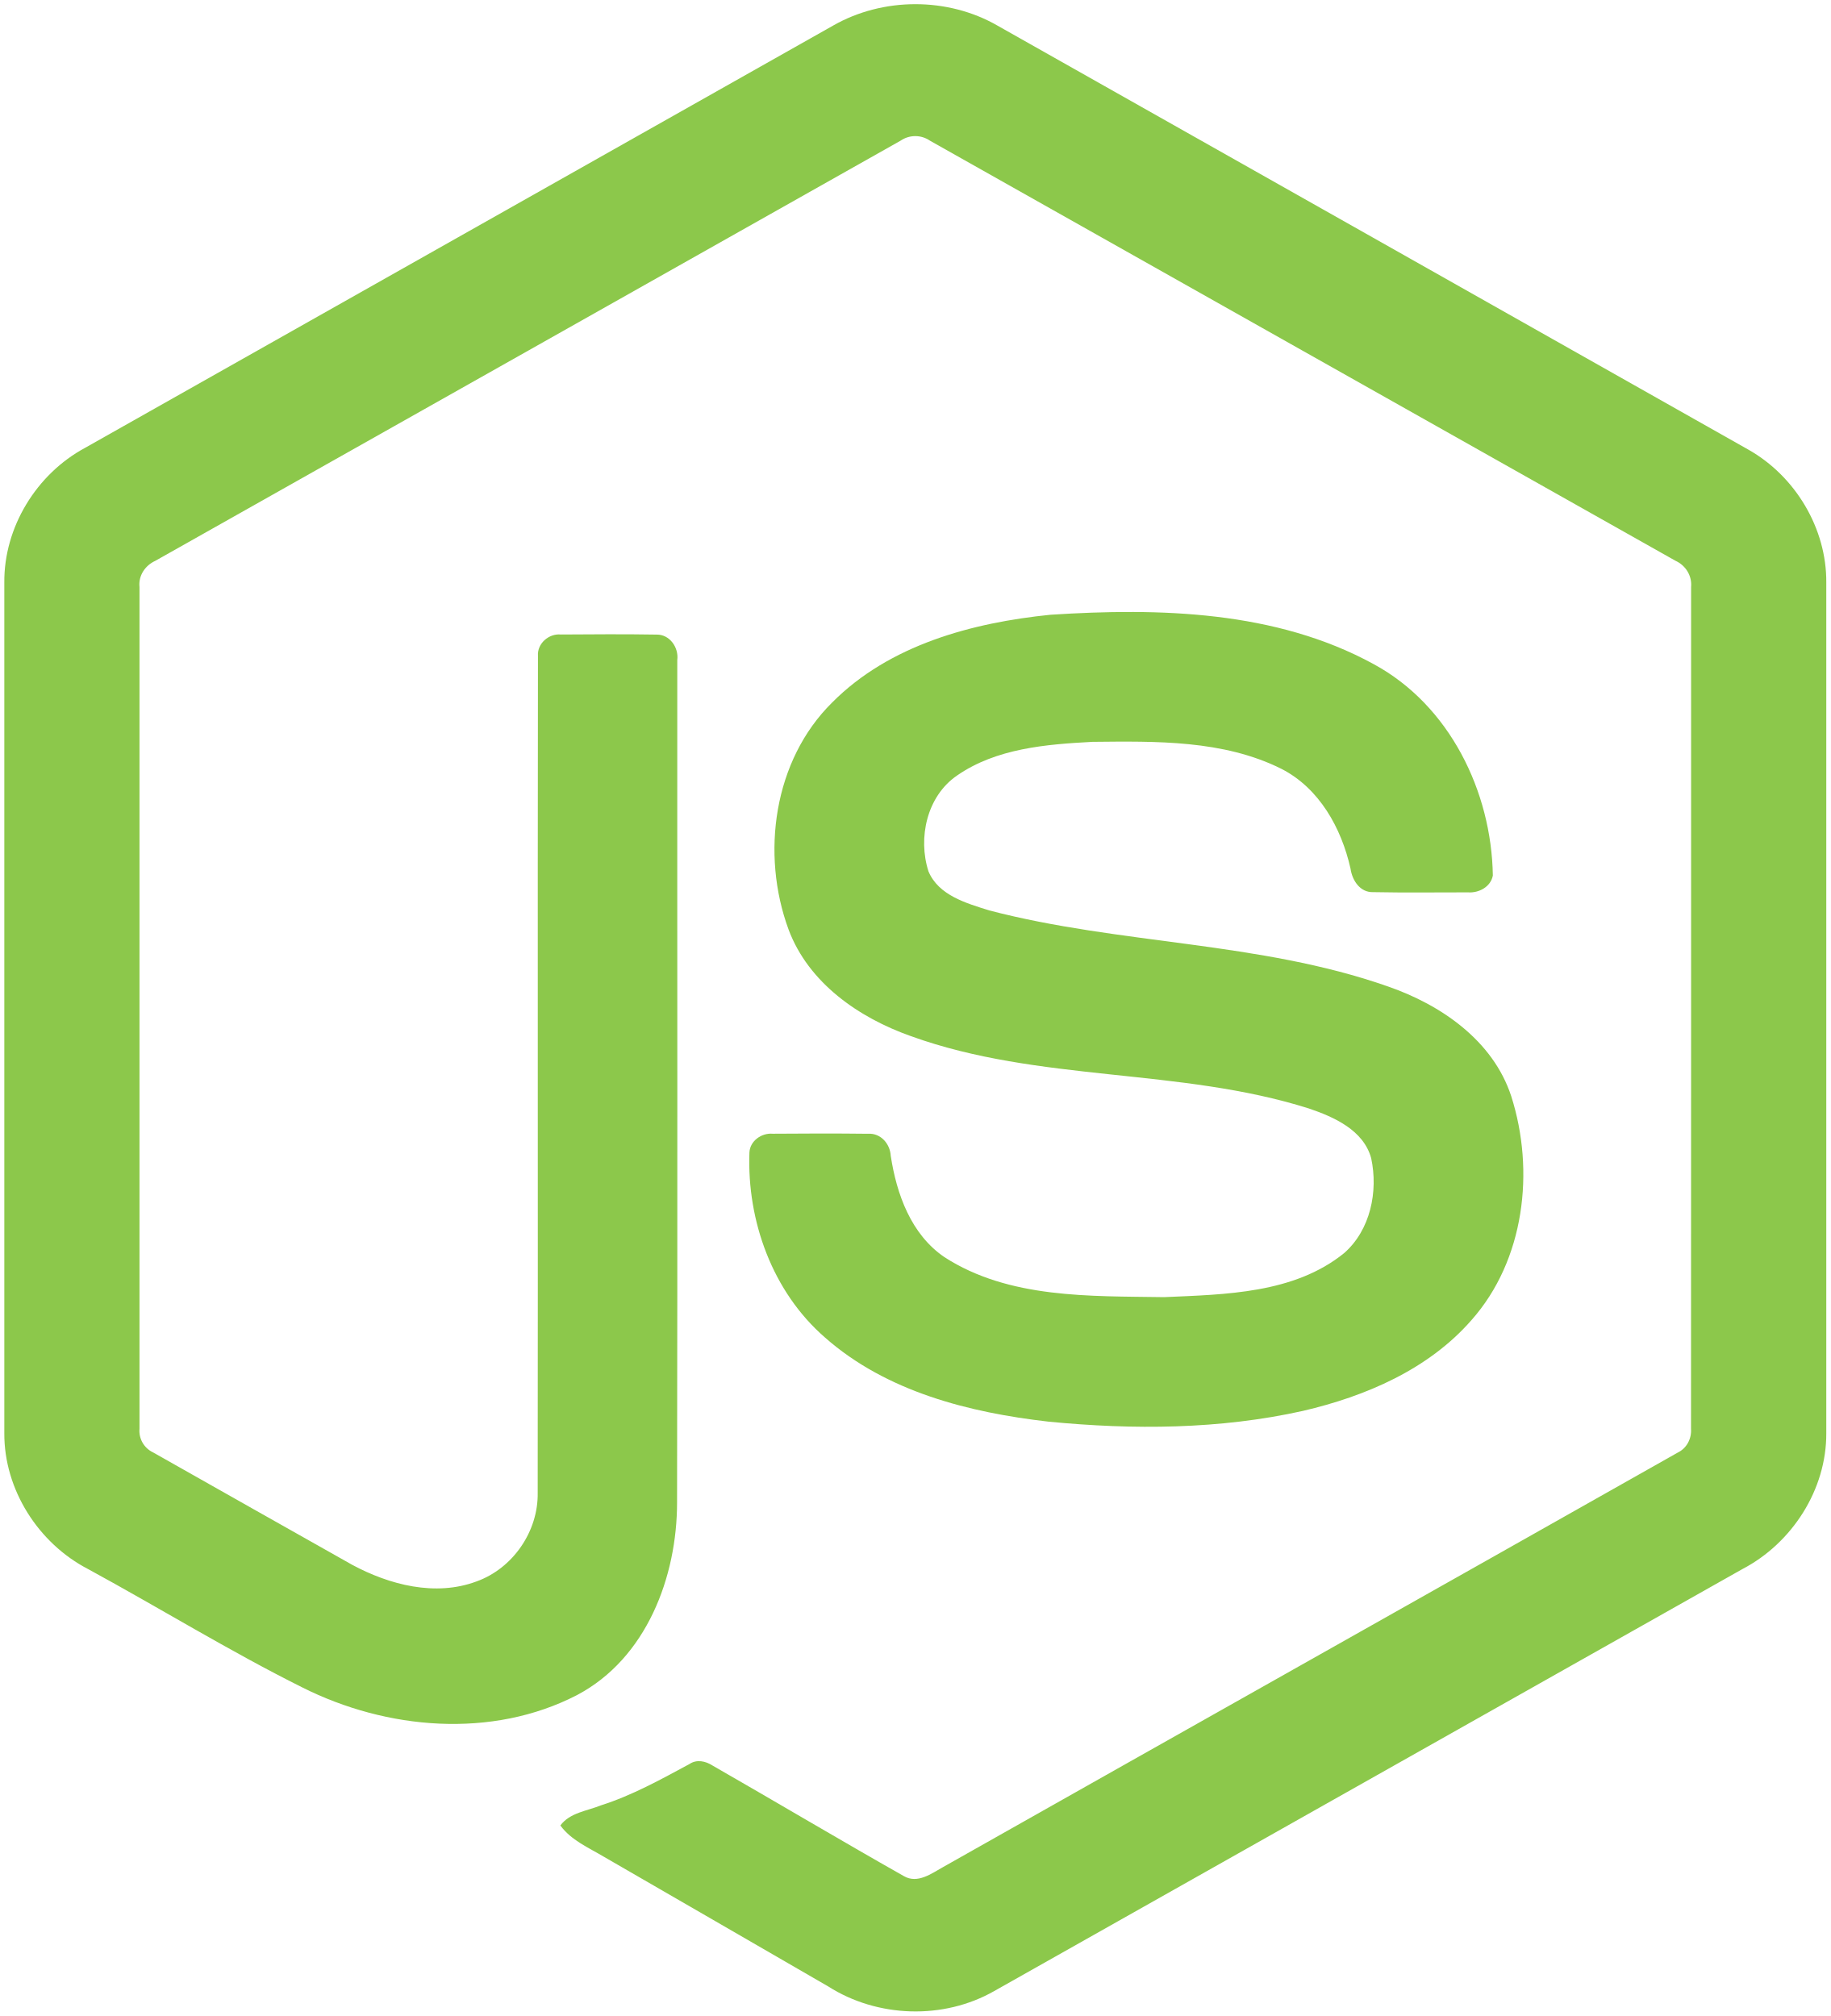
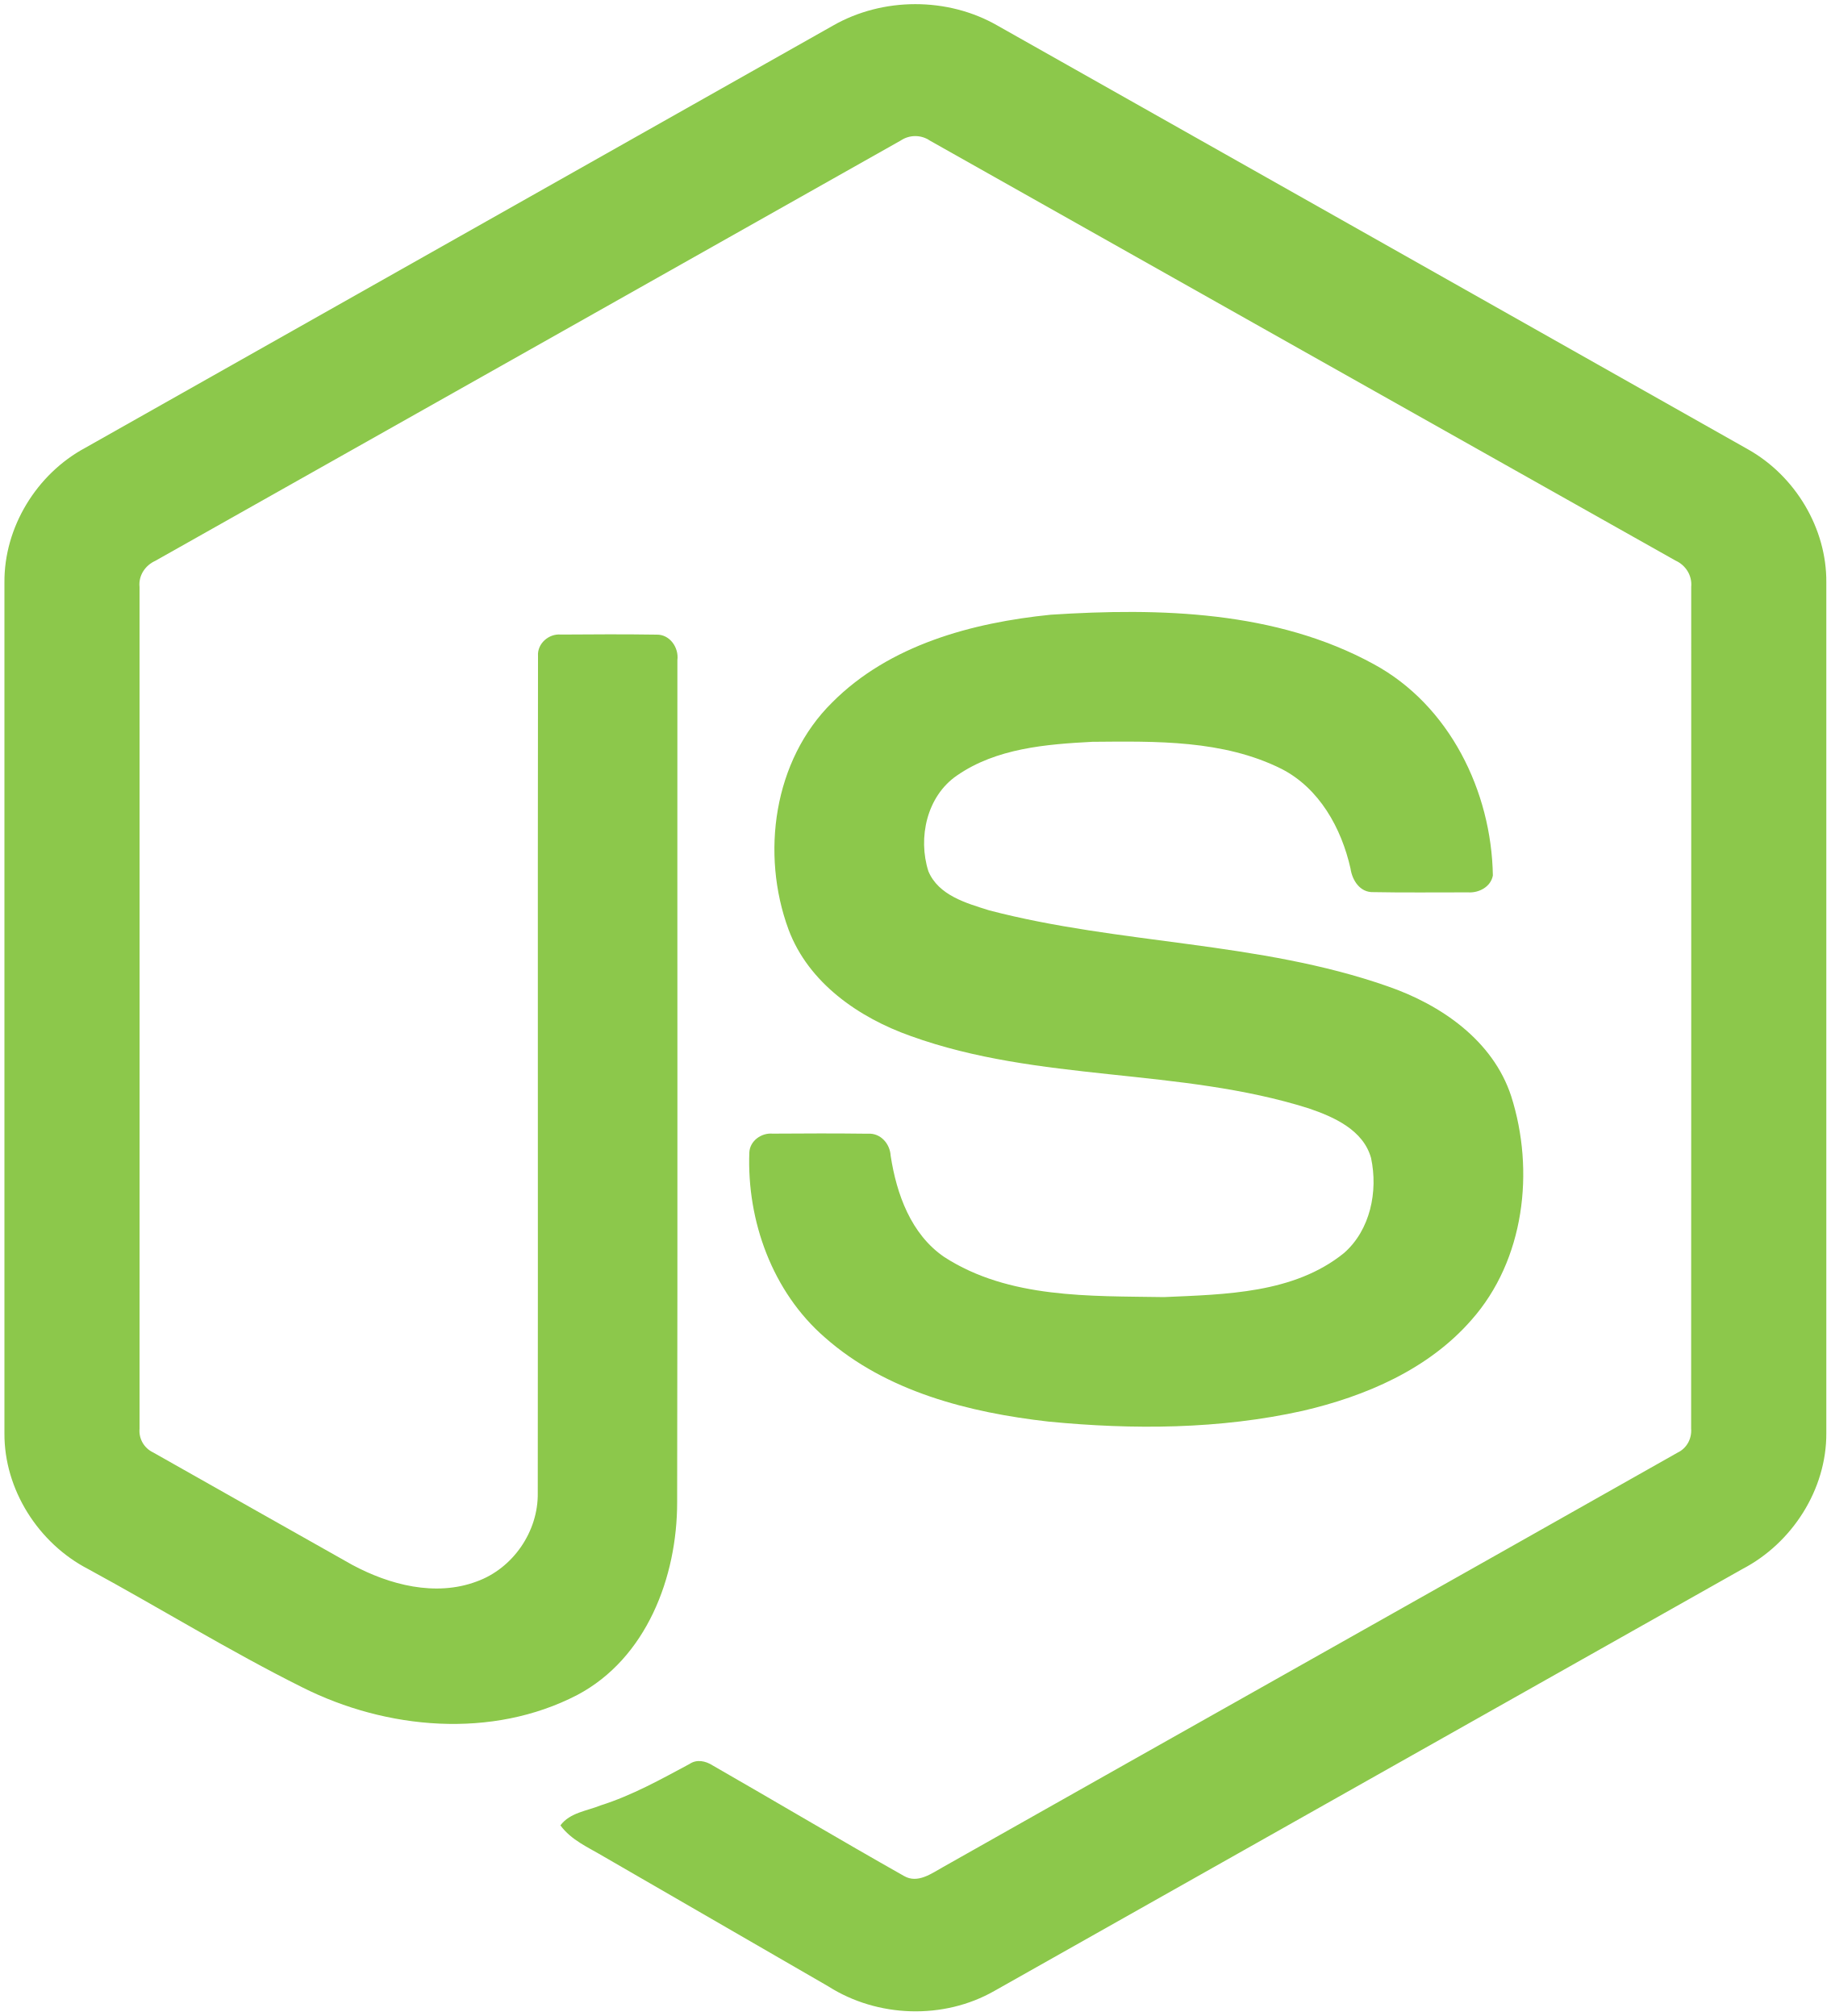
- <svg xmlns="http://www.w3.org/2000/svg" width="2270" height="2500" viewBox="0 0 256 282" preserveAspectRatio="xMinYMin meet">
-   <g fill="#8CC84B">
-     <path d="M116.504 3.58c6.962-3.985 16.03-4.003 22.986 0 34.995 19.774 70.001 39.517 104.99 59.303 6.581 3.707 10.983 11.031 10.916 18.614v118.968c.049 7.897-4.788 15.396-11.731 19.019-34.88 19.665-69.742 39.354-104.616 59.019-7.106 4.063-16.356 3.75-23.24-.646-10.457-6.062-20.932-12.094-31.39-18.15-2.137-1.274-4.546-2.288-6.055-4.36 1.334-1.798 3.719-2.022 5.657-2.807 4.365-1.388 8.374-3.616 12.384-5.778 1.014-.694 2.252-.428 3.224.193 8.942 5.127 17.805 10.403 26.777 15.481 1.914 1.105 3.852-.362 5.488-1.274 34.228-19.345 68.498-38.617 102.72-57.968 1.268-.61 1.969-1.956 1.866-3.345.024-39.245.006-78.497.012-117.742.145-1.576-.767-3.025-2.192-3.67-34.759-19.575-69.5-39.18-104.253-58.76a3.621 3.621 0 0 0-4.094-.006C91.2 39.257 56.465 58.88 21.712 78.454c-1.42.646-2.373 2.071-2.204 3.653.006 39.245 0 78.497 0 117.748a3.329 3.329 0 0 0 1.89 3.303c9.274 5.259 18.56 10.481 27.84 15.722 5.228 2.814 11.647 4.486 17.407 2.33 5.083-1.823 8.646-7.01 8.549-12.407.048-39.016-.024-78.038.036-117.048-.127-1.732 1.516-3.163 3.2-3 4.456-.03 8.918-.06 13.374.012 1.86-.042 3.14 1.823 2.91 3.568-.018 39.263.048 78.527-.03 117.79.012 10.464-4.287 21.85-13.966 26.97-11.924 6.177-26.662 4.867-38.442-1.056-10.198-5.09-19.93-11.097-29.947-16.55C5.368 215.886.555 208.357.604 200.466V81.497c-.073-7.74 4.504-15.197 11.29-18.85C46.768 42.966 81.636 23.27 116.504 3.58z" />
-     <path d="M146.928 85.99c15.21-.979 31.493-.58 45.18 6.913 10.597 5.742 16.472 17.793 16.659 29.566-.296 1.588-1.956 2.464-3.472 2.355-4.413-.006-8.827.06-13.24-.03-1.872.072-2.96-1.654-3.195-3.309-1.268-5.633-4.34-11.212-9.642-13.929-8.139-4.075-17.576-3.87-26.451-3.785-6.479.344-13.446.905-18.935 4.715-4.214 2.886-5.494 8.712-3.99 13.404 1.418 3.369 5.307 4.456 8.489 5.458 18.33 4.794 37.754 4.317 55.734 10.626 7.444 2.572 14.726 7.572 17.274 15.366 3.333 10.446 1.872 22.932-5.56 31.318-6.027 6.901-14.805 10.657-23.56 12.697-11.647 2.597-23.734 2.663-35.562 1.51-11.122-1.268-22.696-4.19-31.282-11.768-7.342-6.375-10.928-16.308-10.572-25.895.085-1.619 1.697-2.748 3.248-2.615 4.444-.036 8.888-.048 13.332.006 1.775-.127 3.091 1.407 3.182 3.08.82 5.367 2.837 11 7.517 14.182 9.032 5.827 20.365 5.428 30.707 5.591 8.568-.38 18.186-.495 25.178-6.158 3.689-3.23 4.782-8.634 3.785-13.283-1.08-3.925-5.186-5.754-8.712-6.95-18.095-5.724-37.736-3.647-55.656-10.12-7.275-2.571-14.31-7.432-17.105-14.906-3.9-10.578-2.113-23.662 6.098-31.765 8.006-8.06 19.563-11.164 30.551-12.275z" />
+ <svg xmlns="http://www.w3.org/2000/svg" version="1.1" id="Layer_1" x="0px" y="0px" viewBox="0 0 2270 2500" style="enable-background:new 0 0 2270 2500;" xml:space="preserve">
+   <g>
+     <path style="fill:#8CC84B;" d="M1032.8,31.7c61.7-35.3,142.1-35.5,203.8,0c310.2,175.3,620.6,350.3,930.8,525.7   c58.3,32.9,97.4,97.8,96.8,165v1054.7c0.4,70-42.4,136.5-104,168.6c-309.2,174.3-618.3,348.9-927.4,523.2c-63,36-145,33.2-206-5.7   c-92.7-53.7-185.6-107.2-278.3-160.9c-18.9-11.3-40.3-20.3-53.7-38.7c11.8-15.9,33-17.9,50.2-24.9c38.7-12.3,74.2-32.1,109.8-51.2   c9-6.2,20-3.8,28.6,1.7c79.3,45.5,157.8,92.2,237.4,137.2c17,9.8,34.1-3.2,48.7-11.3c303.4-171.5,607.3-342.3,910.6-513.9   c11.2-5.4,17.5-17.3,16.5-29.7c0.2-347.9,0.1-695.9,0.1-1043.8c1.3-14-6.8-26.8-19.4-32.5C1769,521.8,1461,348,1152.9,174.4   c-10.9-7.5-25.3-7.5-36.3-0.1C808.5,348,500.6,522,192.5,695.5c-12.6,5.7-21,18.4-19.5,32.4c0.1,347.9,0,695.9,0,1043.9   c-1.1,12.3,5.6,24,16.8,29.3c82.2,46.6,164.5,92.9,246.8,139.4c46.3,24.9,103.3,39.8,154.3,20.7c45.1-16.2,76.6-62.1,75.8-110   c0.4-345.9-0.2-691.8,0.3-1037.7c-1.1-15.4,13.4-28,28.4-26.6c39.5-0.3,79.1-0.5,118.6,0.1c16.5-0.4,27.8,16.2,25.8,31.6   c-0.2,348.1,0.4,696.2-0.3,1044.2c0.1,92.8-38,193.7-123.8,239.1c-105.7,54.8-236.4,43.1-340.8-9.4   c-90.4-45.1-176.7-98.4-265.5-146.7c-61.7-31.9-104.4-98.7-103.9-168.6V722.5c-0.6-68.6,39.9-134.7,100.1-167.1   C414.6,380.9,723.7,206.3,1032.8,31.7z" />
+     <path style="fill:#8CC84B;" d="M1302.6,762.3c134.8-8.7,279.2-5.1,400.5,61.3c93.9,50.9,146,157.7,147.7,262.1   c-2.6,14.1-17.3,21.8-30.8,20.9c-39.1-0.1-78.3,0.5-117.4-0.3c-16.6,0.6-26.2-14.7-28.3-29.3c-11.2-49.9-38.5-99.4-85.5-123.5   c-72.2-36.1-155.8-34.3-234.5-33.6c-57.4,3-119.2,8-167.9,41.8c-37.4,25.6-48.7,77.2-35.4,118.8c12.6,29.9,47,39.5,75.3,48.4   c162.5,42.5,334.7,38.3,494.1,94.2c66,22.8,130.5,67.1,153.1,136.2c29.5,92.6,16.6,203.3-49.3,277.6   c-53.4,61.2-131.2,94.5-208.9,112.6c-103.3,23-210.4,23.6-315.3,13.4c-98.6-11.2-201.2-37.1-277.3-104.3   c-65.1-56.5-96.9-144.6-93.7-229.6c0.8-14.4,15-24.4,28.8-23.2c39.4-0.3,78.8-0.4,118.2,0.1c15.7-1.1,27.4,12.5,28.2,27.3   c7.3,47.6,25.2,97.5,66.6,125.7c80.1,51.7,180.5,48.1,272.2,49.6c76-3.4,161.2-4.4,223.2-54.6c32.7-28.6,42.4-76.5,33.6-117.8   c-9.6-34.8-46-51-77.2-61.6c-160.4-50.7-334.5-32.3-493.4-89.7c-64.5-22.8-126.9-65.9-151.6-132.1   c-34.6-93.8-18.7-209.8,54.1-281.6C1102.7,799.7,1205.1,772.2,1302.6,762.3L1302.6,762.3z" />
  </g>
</svg>
